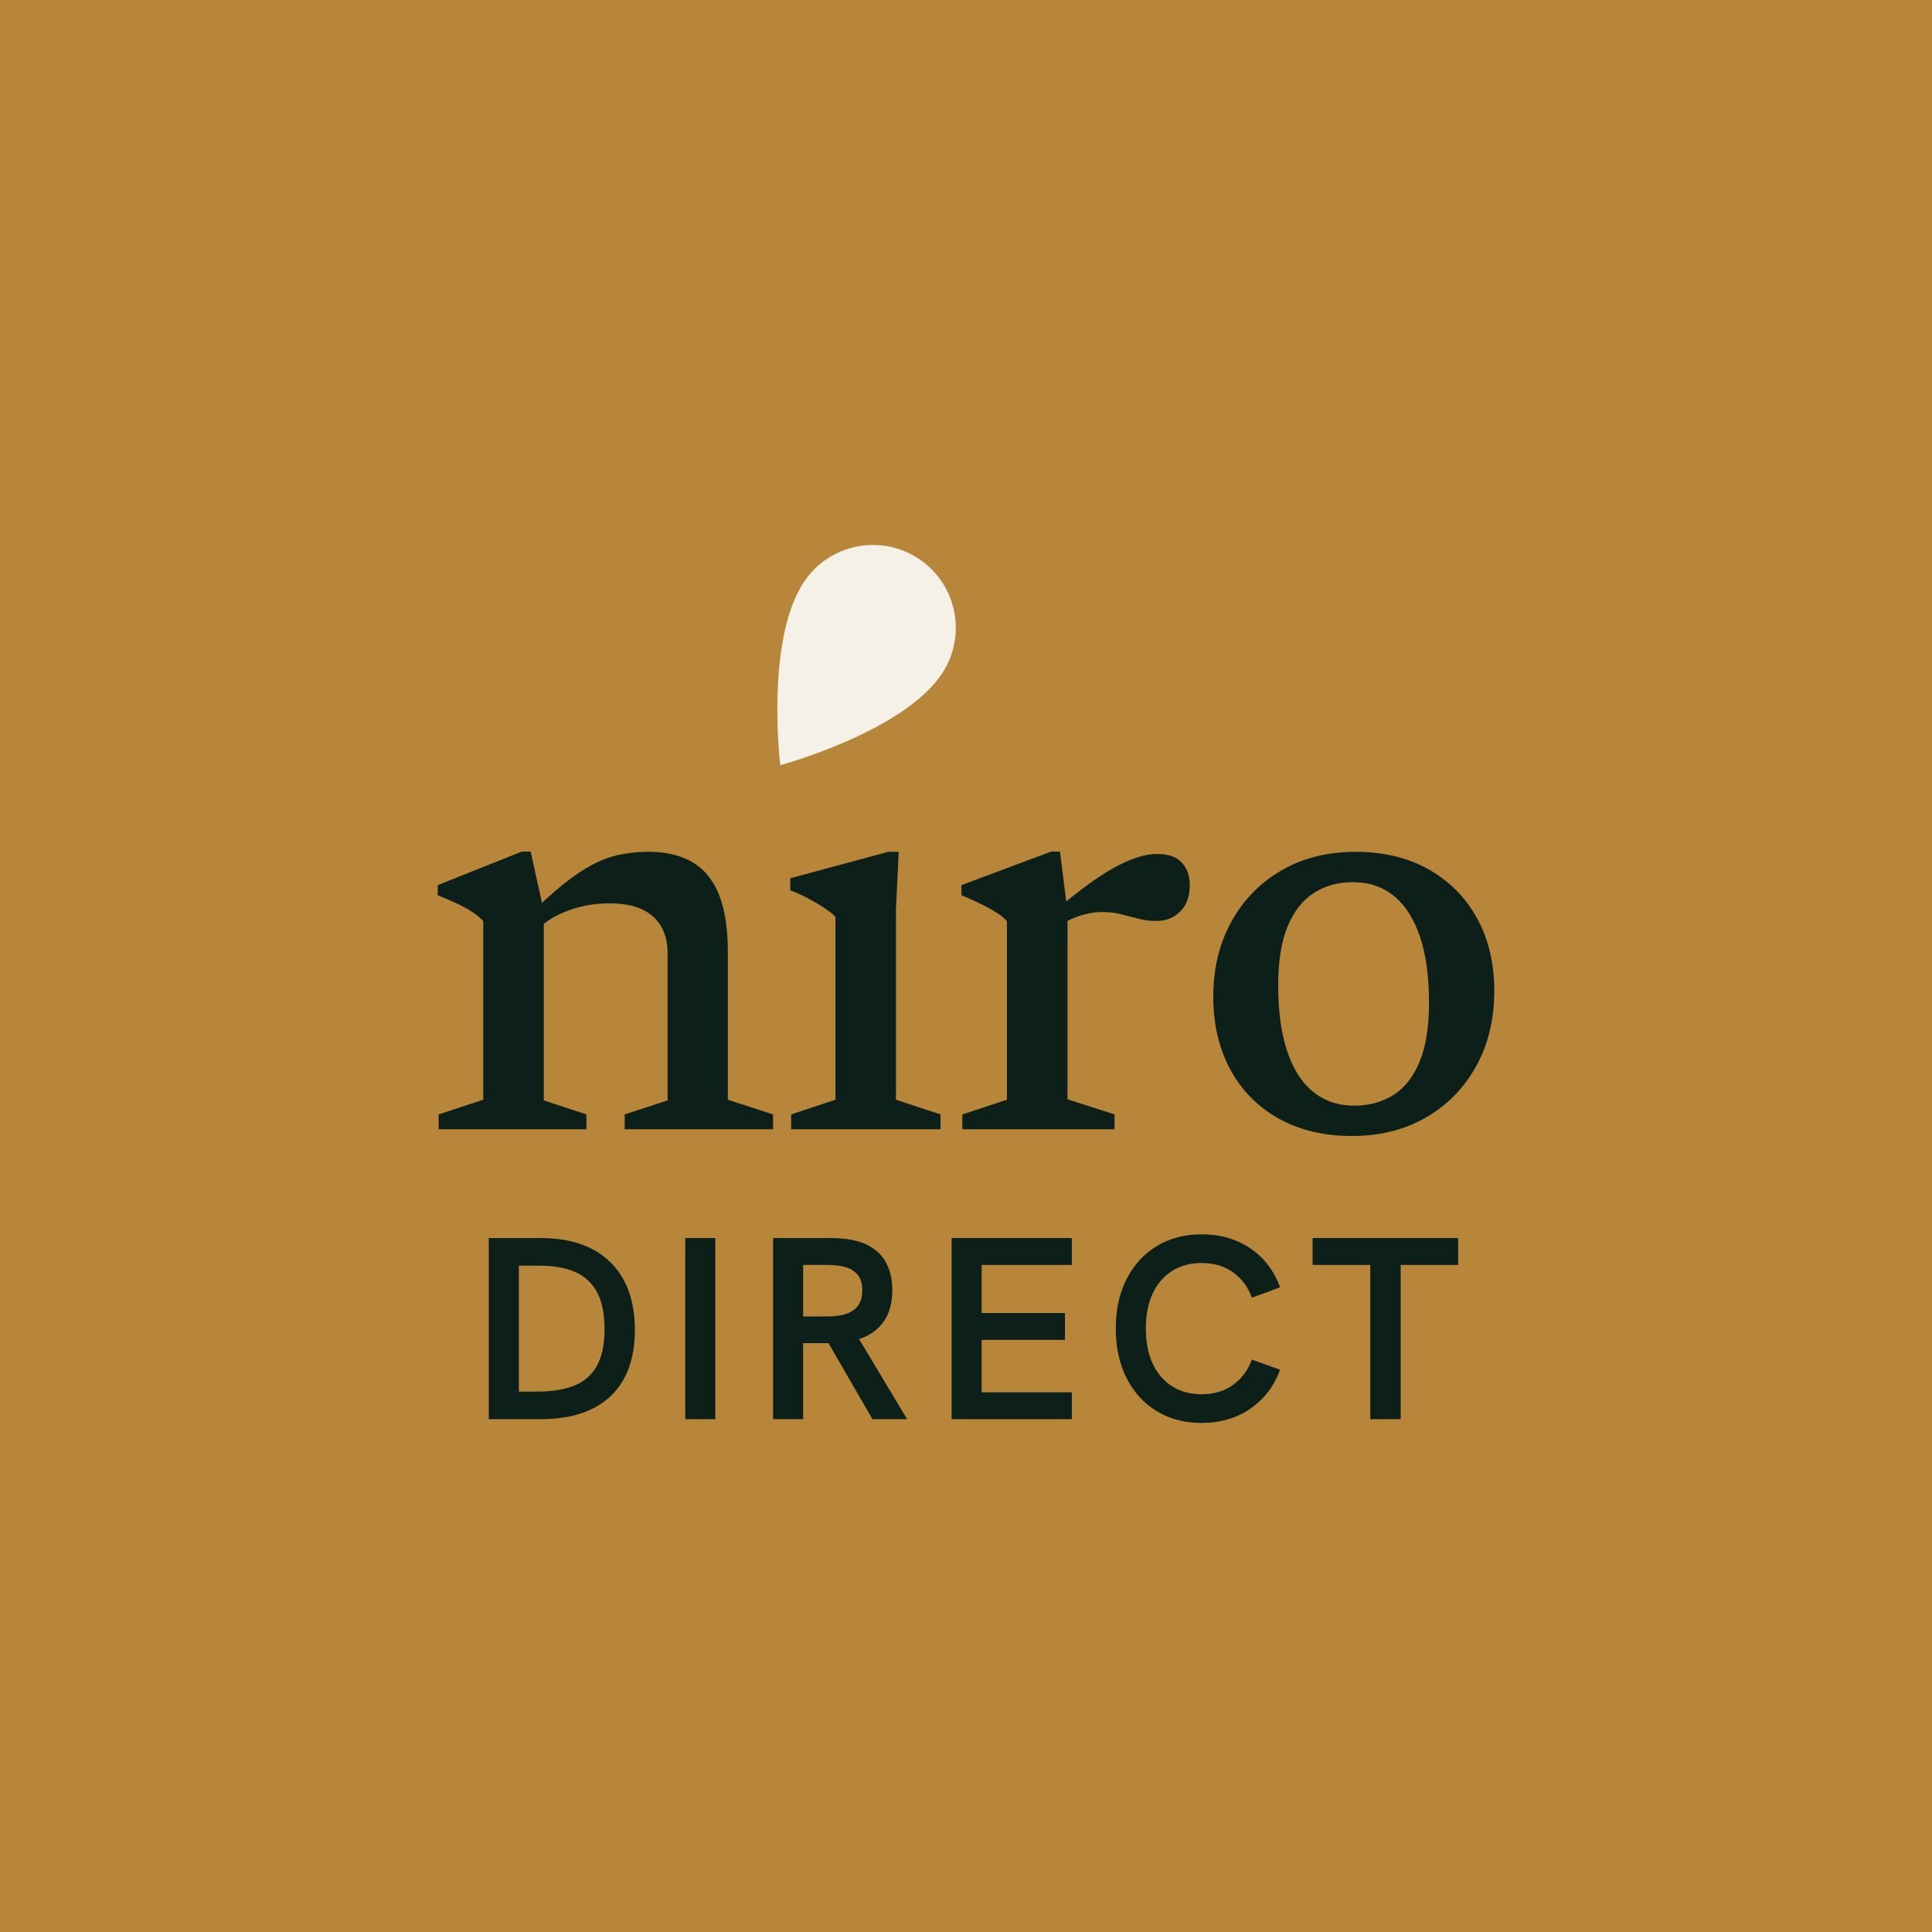
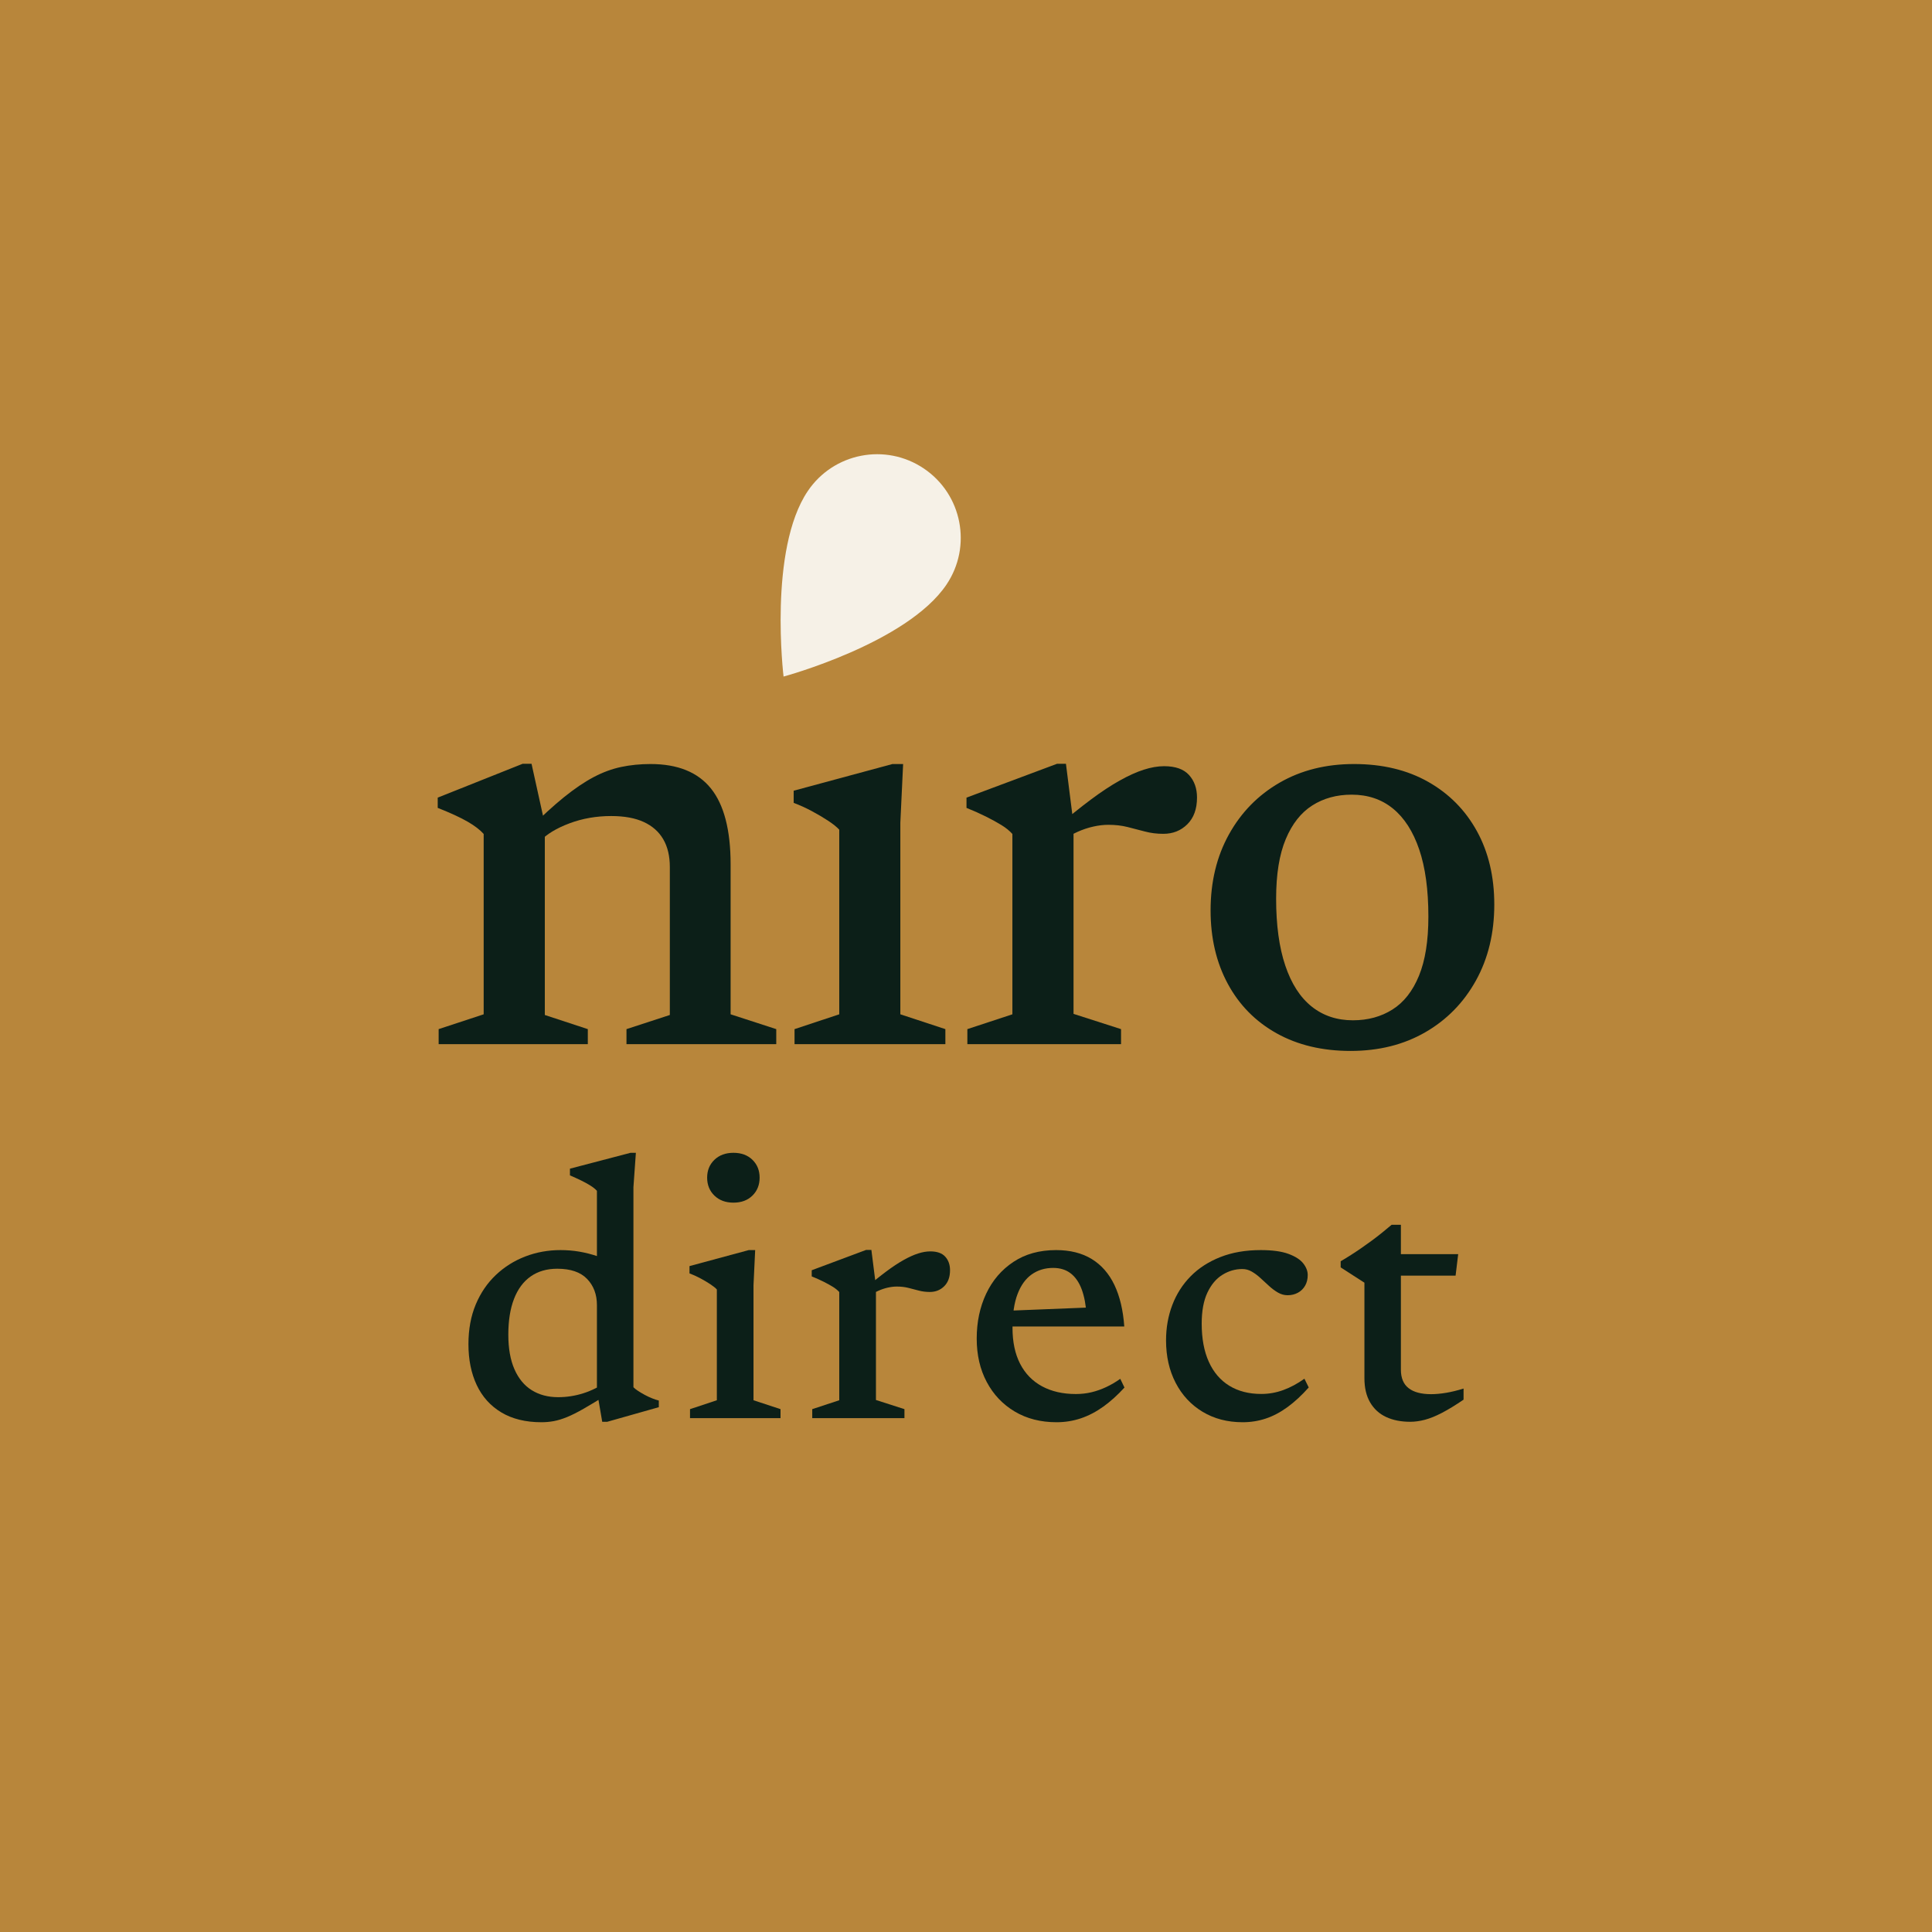
<svg xmlns="http://www.w3.org/2000/svg" viewBox="0 0 1024 1024">
  <rect width="1024" height="1024" fill="#b8863b" />
-   <g transform="translate(232.0 271.8) scale(0.16213) translate(-53.2 2015.3)">
+   <g transform="translate(232.00 223.54) scale(0.163686) translate(-53.2 2015.29)">
    <g fill="#0c1f18" transform="scale(1 -1)">
-       <path transform="translate(0 0)" d="M400.002 712.8V94.4L539.201 48.6V0H56.2V48.6L201.999 96.6V680.599Q184.199 700.6 149.999 720.4Q115.799 740.2 53.2 765V798.2L328.201 907.8H357.002ZM664.4 48.6 804.799 94.4V573.4Q804.799 626.8 783.5 663.4Q762.2 699.999 720.4 719.299Q678.6 738.599 614.801 738.599Q542.801 738.599 479.901 714.999Q417.002 691.399 384.802 657.4L348.002 695.2Q411.602 759 462.502 800Q513.402 841 557.802 864.5Q602.202 888 647.102 897.5Q692.002 907 742.402 907Q874.402 907 938.002 827.7Q1001.602 748.4 1001.602 581.8V96.6L1149.402 48.6V0H664.4Z" />
-       <path transform="translate(1150 0)" d="M410.202 907 401.202 717.199V96.6L547.001 48.6V0H58.6V48.6L203.399 96.6V694.399Q191.599 707.4 167.599 723.2Q143.599 739 114.7 754.5Q85.8 770 55.8 781.2V820.6L375.602 907Z" />
-       <path transform="translate(1712 0)" d="M693.202 900Q748.202 900 774.002 871.4Q799.802 842.8 799.802 798.4Q799.802 743.199 768.602 712.099Q737.402 680.999 690.802 680.999Q659.201 680.999 631.101 688.499Q603.001 695.999 574.701 703.099Q546.401 710.199 512.801 710.199Q489.601 710.199 464.101 704.499Q438.601 698.799 413.401 687.599Q388.201 676.399 367.401 660.199L343.001 700.799Q405.801 754.4 456.401 792.1Q507.001 829.8 549.601 853.6Q592.201 877.4 627.501 888.7Q662.802 900 693.202 900ZM400.002 712.8V98L553.802 48.6V0H56.2V48.6L201.999 96.6V680.599Q188.199 696 166.599 709.3Q144.999 722.6 116.599 736.8Q88.2 751 53.4 765V798.2L346.601 907.8H375.402Z" />
-       <path transform="translate(2514 0)" d="M535.401 77.201Q608.2 77.201 663.5 112.1Q718.799 147 749.299 221.3Q779.799 295.6 779.799 413Q779.799 543.2 750.099 630.4Q720.399 717.6 665.2 762.7Q610 807.8 531.4 807.8Q458.801 807.8 403.901 772.9Q349.002 738 317.902 663.7Q286.802 589.4 286.802 471Q286.802 342.6 316.402 254.5Q346.002 166.4 401.801 121.8Q457.601 77.201 535.401 77.201ZM527.8 -22Q390.6 -22 288.3 35.1Q186 92.2 130.3 195.4Q74.6 298.6 74.6 433Q74.6 572 134 679.1Q193.4 786.2 298 846.6Q402.6 907 539.001 907Q677.201 907 779.001 849.4Q880.801 791.8 937.001 689.6Q993.201 587.4 993.201 452Q993.201 313.2 933.801 206.0Q874.401 98.8 769.701 38.4Q665.001 -22 527.8 -22Z" />
+       <path transform="translate(0.00 0)" d="M400.002 712.8V94.4L539.201 48.6V0H56.2V48.6L201.999 96.6V680.599Q184.199 700.6 149.999 720.4Q115.799 740.2 53.2 765V798.2L328.201 907.8H357.002ZM664.4 48.6 804.799 94.4V573.4Q804.799 626.8 783.5 663.4Q762.2 699.999 720.4 719.299Q678.6 738.599 614.801 738.599Q542.801 738.599 479.901 714.999Q417.002 691.399 384.802 657.4L348.002 695.2Q411.602 759 462.502 800Q513.402 841 557.802 864.5Q602.202 888 647.102 897.5Q692.002 907 742.402 907Q874.402 907 938.002 827.7Q1001.602 748.4 1001.602 581.8V96.6L1149.402 48.6V0H664.4Z" />
+       <path transform="translate(1150.00 0)" d="M410.202 907 401.202 717.199V96.6L547.001 48.6V0H58.6V48.6L203.399 96.6V694.399Q191.599 707.4 167.599 723.2Q143.599 739 114.7 754.5Q85.8 770 55.8 781.2V820.6L375.602 907Z" />
+       <path transform="translate(1712.00 0)" d="M693.202 900Q748.202 900 774.002 871.4Q799.802 842.8 799.802 798.4Q799.802 743.199 768.602 712.099Q737.402 680.999 690.802 680.999Q659.201 680.999 631.101 688.499Q603.001 695.999 574.701 703.099Q546.401 710.199 512.801 710.199Q489.601 710.199 464.101 704.499Q438.601 698.799 413.401 687.599Q388.201 676.399 367.401 660.199L343.001 700.799Q405.801 754.4 456.401 792.1Q507.001 829.8 549.601 853.6Q592.201 877.4 627.501 888.7Q662.802 900 693.202 900ZM400.002 712.8V98L553.802 48.6V0H56.2V48.6L201.999 96.6V680.599Q188.199 696 166.599 709.3Q144.999 722.6 116.599 736.8Q88.2 751 53.4 765V798.2L346.601 907.8H375.402Z" />
+       <path transform="translate(2481.19 0)" d="M535.401 77.201Q608.2 77.201 663.5 112.1Q718.799 147 749.299 221.3Q779.799 295.6 779.799 413Q779.799 543.2 750.099 630.4Q720.399 717.6 665.2 762.7Q610 807.8 531.4 807.8Q458.801 807.8 403.901 772.9Q349.002 738 317.902 663.7Q286.802 589.4 286.802 471Q286.802 342.6 316.402 254.5Q346.002 166.4 401.801 121.8Q457.601 77.201 535.401 77.201ZM527.8 -22Q390.6 -22 288.3 35.1Q186 92.2 130.3 195.4Q74.6 298.6 74.6 433Q74.6 572 134 679.1Q193.4 786.2 298 846.6Q402.6 907 539.001 907Q677.201 907 779.001 849.4Q880.801 791.8 937.001 689.6Q993.201 587.4 993.201 452Q993.201 313.2 933.801 206.0Q874.401 98.8 769.701 38.4Q665.001 -22 527.8 -22Z" />
    </g>
    <g fill="#f6f1e7" transform="translate(941.0 -2150.0) scale(41.66667)">
      <path transform="rotate(214 12 13.5)" d="M12 2 C 12 2 5.5 9.5 5.5 15 A 6.5 6.5 0 0 0 18.5 15 C 18.5 9.5 12 2 12 2 Z" />
    </g>
  </g>
-   <g transform="translate(249.3 752.2) scale(0.13773 -0.13773)" fill="#0c1f18">
-     <path transform="translate(0 0)" d="M71 0V697H270.8Q443.4 697 538.2 604.7Q633 512.4 633 343Q633 177 539.4 88.5Q445.8 0 269.8 0ZM186.601 106.202H258.6Q340.399 106.202 398.099 128.501Q455.799 150.801 486.099 203.701Q516.398 256.6 516.398 347.2Q516.398 436.6 486.699 490.099Q456.999 543.599 401.699 567.199Q346.399 590.798 269 590.798H186.601Z" />
-     <path transform="translate(756.0 0)" d="M71 0V697H186.601V0Z" />
-     <path transform="translate(1094.0 0)" d="M71 0V697H293.8Q377.001 697 428.801 672.7Q480.601 648.4 505.201 603.4Q529.801 558.4 529.801 497Q529.801 403.999 476.6 352.299Q423.4 300.599 324.4 293.199Q304.2 292.599 281.2 292.599Q258.199 292.599 240.2 292.599H186.601V0ZM453.399 0 276.399 306 394.801 320.2 586.801 0ZM186.601 395.401H282Q319.6 395.401 349.199 404.401Q378.799 413.401 396.499 435.2Q414.199 457 414.199 495.6Q414.199 534.799 396.499 555.899Q378.799 576.999 348.899 585.299Q319 593.599 282 593.599H186.601Z" />
-     <path transform="translate(1781.0 0)" d="M71 0V697H533.6V593.599H186.601V408.601H507.2V305.199H186.601V103.401H533.6V0Z" />
-     <path transform="translate(2441.0 0)" d="M372.4 -14.4Q274.4 -14.4 200.1 31Q125.8 76.4 84.3 158.3Q42.8 240.2 42.8 349Q42.8 457.8 84.3 539.2Q125.8 620.6 200.1 666Q274.4 711.4 372.4 711.4Q481.4 711.4 560.8 657.2Q640.201 603 675.001 507.4L566.599 467.599Q542.999 530.799 493.199 565.899Q443.4 600.999 372.4 600.999Q307.4 600.999 259.001 570.199Q210.601 539.399 184.501 483.299Q158.401 427.2 158.401 349Q158.401 270.8 184.501 214.201Q210.601 157.601 259.001 126.801Q307.4 96.001 372.4 96.001Q443.4 96.001 493.199 131.401Q542.999 166.801 566.599 229.401L675.001 190.2Q640.201 95.6 560.8 40.6Q481.4 -14.4 372.4 -14.4Z" />
-     <path transform="translate(3229.0 0)" d="M234.199 0V593.599H12.2V697H572.2V593.599H351.201V0Z" />
+   <g transform="translate(240.84 751.65) scale(0.098211 -0.098211)" fill="#0c1f18">
+     <path transform="translate(0.00 0)" d="M769.199 609.6Q769.199 696.4 716.099 751.4Q663 806.4 555.201 806.4Q471.001 806.4 411.801 764.9Q352.602 723.4 321.802 643.8Q291.002 564.201 291.002 450.6Q291.002 339.2 324.102 263.801Q357.202 188.401 417.601 150.801Q478.001 113.201 560.001 113.201Q629.2 113.201 695.9 134.301Q762.599 155.4 826.599 200V128.8Q751.399 81.8 698.999 51.7Q646.599 21.6 607.799 5.8Q568.999 -10 536.399 -16Q503.799 -22 470 -22Q341.6 -22 253.3 31Q165 84 120.4 178.9Q75.8 273.8 75.8 399Q75.8 519.4 115.2 613.4Q154.6 707.4 224 772.9Q293.4 838.4 383 872.7Q472.6 907 572.4 907Q625.8 907 675.1 898.5Q724.401 890 775.901 872.6Q827.401 855.2 886.201 825.2L769.199 780.201V1226.799Q756.399 1241.199 733.499 1255.499Q710.599 1269.799 682.499 1283.399Q654.399 1296.999 623.599 1310.199V1346.4L950.401 1432H979.402L966.202 1246.399V166.801Q975.802 157.001 992.102 146.401Q1008.402 135.8 1027.902 125.3Q1047.402 114.8 1066.802 107.1Q1086.202 99.4 1103.202 95V59.2L824.8 -19.6H797.799L769.199 147Z" />
+     <path transform="translate(1213.00 0)" d="M293.001 1162.999Q229.4 1162.999 190.2 1201.099Q151 1239.199 151 1297.999Q151 1356.4 190.2 1394.2Q229.4 1432 293.001 1432Q356.801 1432 395.501 1394.2Q434.202 1356.4 434.202 1297.999Q434.202 1239.199 395.501 1201.099Q356.801 1162.999 293.001 1162.999ZM410.202 907 401.202 717.199V96.6L547.001 48.6V0H58.6V48.6L203.399 96.6V694.399Q191.599 707.4 167.599 723.2Q143.599 739 114.7 754.5Q85.8 770 55.8 781.2V820.6L375.602 907Z" />
+     <path transform="translate(1875.00 0)" d="M693.202 900Q748.202 900 774.002 871.4Q799.802 842.8 799.802 798.4Q799.802 743.199 768.602 712.099Q737.402 680.999 690.802 680.999Q659.201 680.999 631.101 688.499Q603.001 695.999 574.701 703.099Q546.401 710.199 512.801 710.199Q489.601 710.199 464.101 704.499Q438.601 698.799 413.401 687.599Q388.201 676.399 367.401 660.199L343.001 700.799Q405.801 754.4 456.401 792.1Q507.001 829.8 549.601 853.6Q592.201 877.4 627.501 888.7Q662.802 900 693.202 900ZM400.002 712.8V98L553.802 48.6V0H56.2V48.6L201.999 96.6V680.599Q188.199 696 166.599 709.3Q144.999 722.6 116.599 736.8Q88.2 751 53.4 765V798.2L346.601 907.8H375.402Z" />
+     <path transform="translate(2744.19 0)" d="M503.001 907Q616.401 907 695.101 858.9Q773.801 810.8 817.701 718.9Q861.601 627 871.001 494.6H225.601L226.401 579L750.601 600L667.399 555.8Q662.4 638 641.3 694.8Q620.2 751.6 582 781.2Q543.8 810.8 487.2 810.8Q421.001 810.8 371.501 775.8Q322.002 740.8 294.902 669.501Q267.802 598.201 267.802 487.401Q267.802 373.001 308.902 293.301Q350.002 213.601 427.101 171.901Q504.201 130.201 609.601 130.201Q653.801 130.201 694.001 139.801Q734.201 149.401 773.301 167.701Q812.401 186.001 849.401 212.201L872.001 165.201Q817.001 104.8 758.401 62.6Q699.801 20.4 637.101 -0.8Q574.401 -22 505.4 -22Q377 -22 280 35.6Q183 93.2 128.8 195.0Q74.6 296.8 74.6 429.4Q74.6 563.4 125.6 671.5Q176.6 779.6 272.7 843.3Q368.8 907 503.001 907Z" />
+     <path transform="translate(3766.19 0)" d="M585.401 907Q679.601 907 735.101 886.5Q790.602 866 814.802 835.2Q839.002 804.4 839.002 772.4Q839.002 740 825.302 715.6Q811.602 691.199 786.801 677.299Q762.001 663.399 730.201 663.399Q703.401 663.399 678.801 677.499Q654.201 691.599 630.701 713.1Q607.201 734.6 584.301 755.7Q561.401 776.8 537.301 790.8Q513.201 804.8 486.201 804.8Q429.001 804.8 378.601 773.6Q328.201 742.4 297.502 677.2Q266.802 612.001 266.802 510.001Q266.802 389.001 305.202 304.101Q343.602 219.201 415.802 174.901Q488.001 130.601 588.401 130.601Q649.201 130.601 706.601 151.401Q764.001 172.201 821.201 212.801L844.402 165.601Q787.401 101.6 729.901 59.7Q672.401 17.8 612.801 -2.1Q553.201 -22 487.801 -22Q365 -22 271.4 34.5Q177.8 91 126.1 190.9Q74.4 290.8 74.4 419.6Q74.4 521.8 108.2 610.6Q142 699.4 207 765.5Q272 831.6 367.5 869.3Q463.001 907 585.401 907Z" />
+     <path transform="translate(4743.19 0)" d="M364.802 261.601Q364.802 194.401 406.302 161.901Q447.802 129.401 527.802 129.401Q564.402 129.401 608.502 136.701Q652.602 144.001 703.003 159.801V99.801Q637.202 55 586.202 28.5Q535.202 2 493.901 -8.8Q452.601 -19.6 415.001 -19.6Q340.801 -19.6 285.4 6.1Q230 31.8 199 84.6Q168 137.4 168 215.401V730.999L39.799 813.6V846.8Q67.999 863.2 96.2 881.201Q124.4 899.201 152.7 918.801Q181 938.401 208.301 958.501Q235.601 978.601 262.501 1000.301Q289.402 1022.001 314.802 1043.601H364.802V856.2ZM286.201 768.999 287.201 885H674.002L660.002 768.999Z" />
  </g>
</svg>
